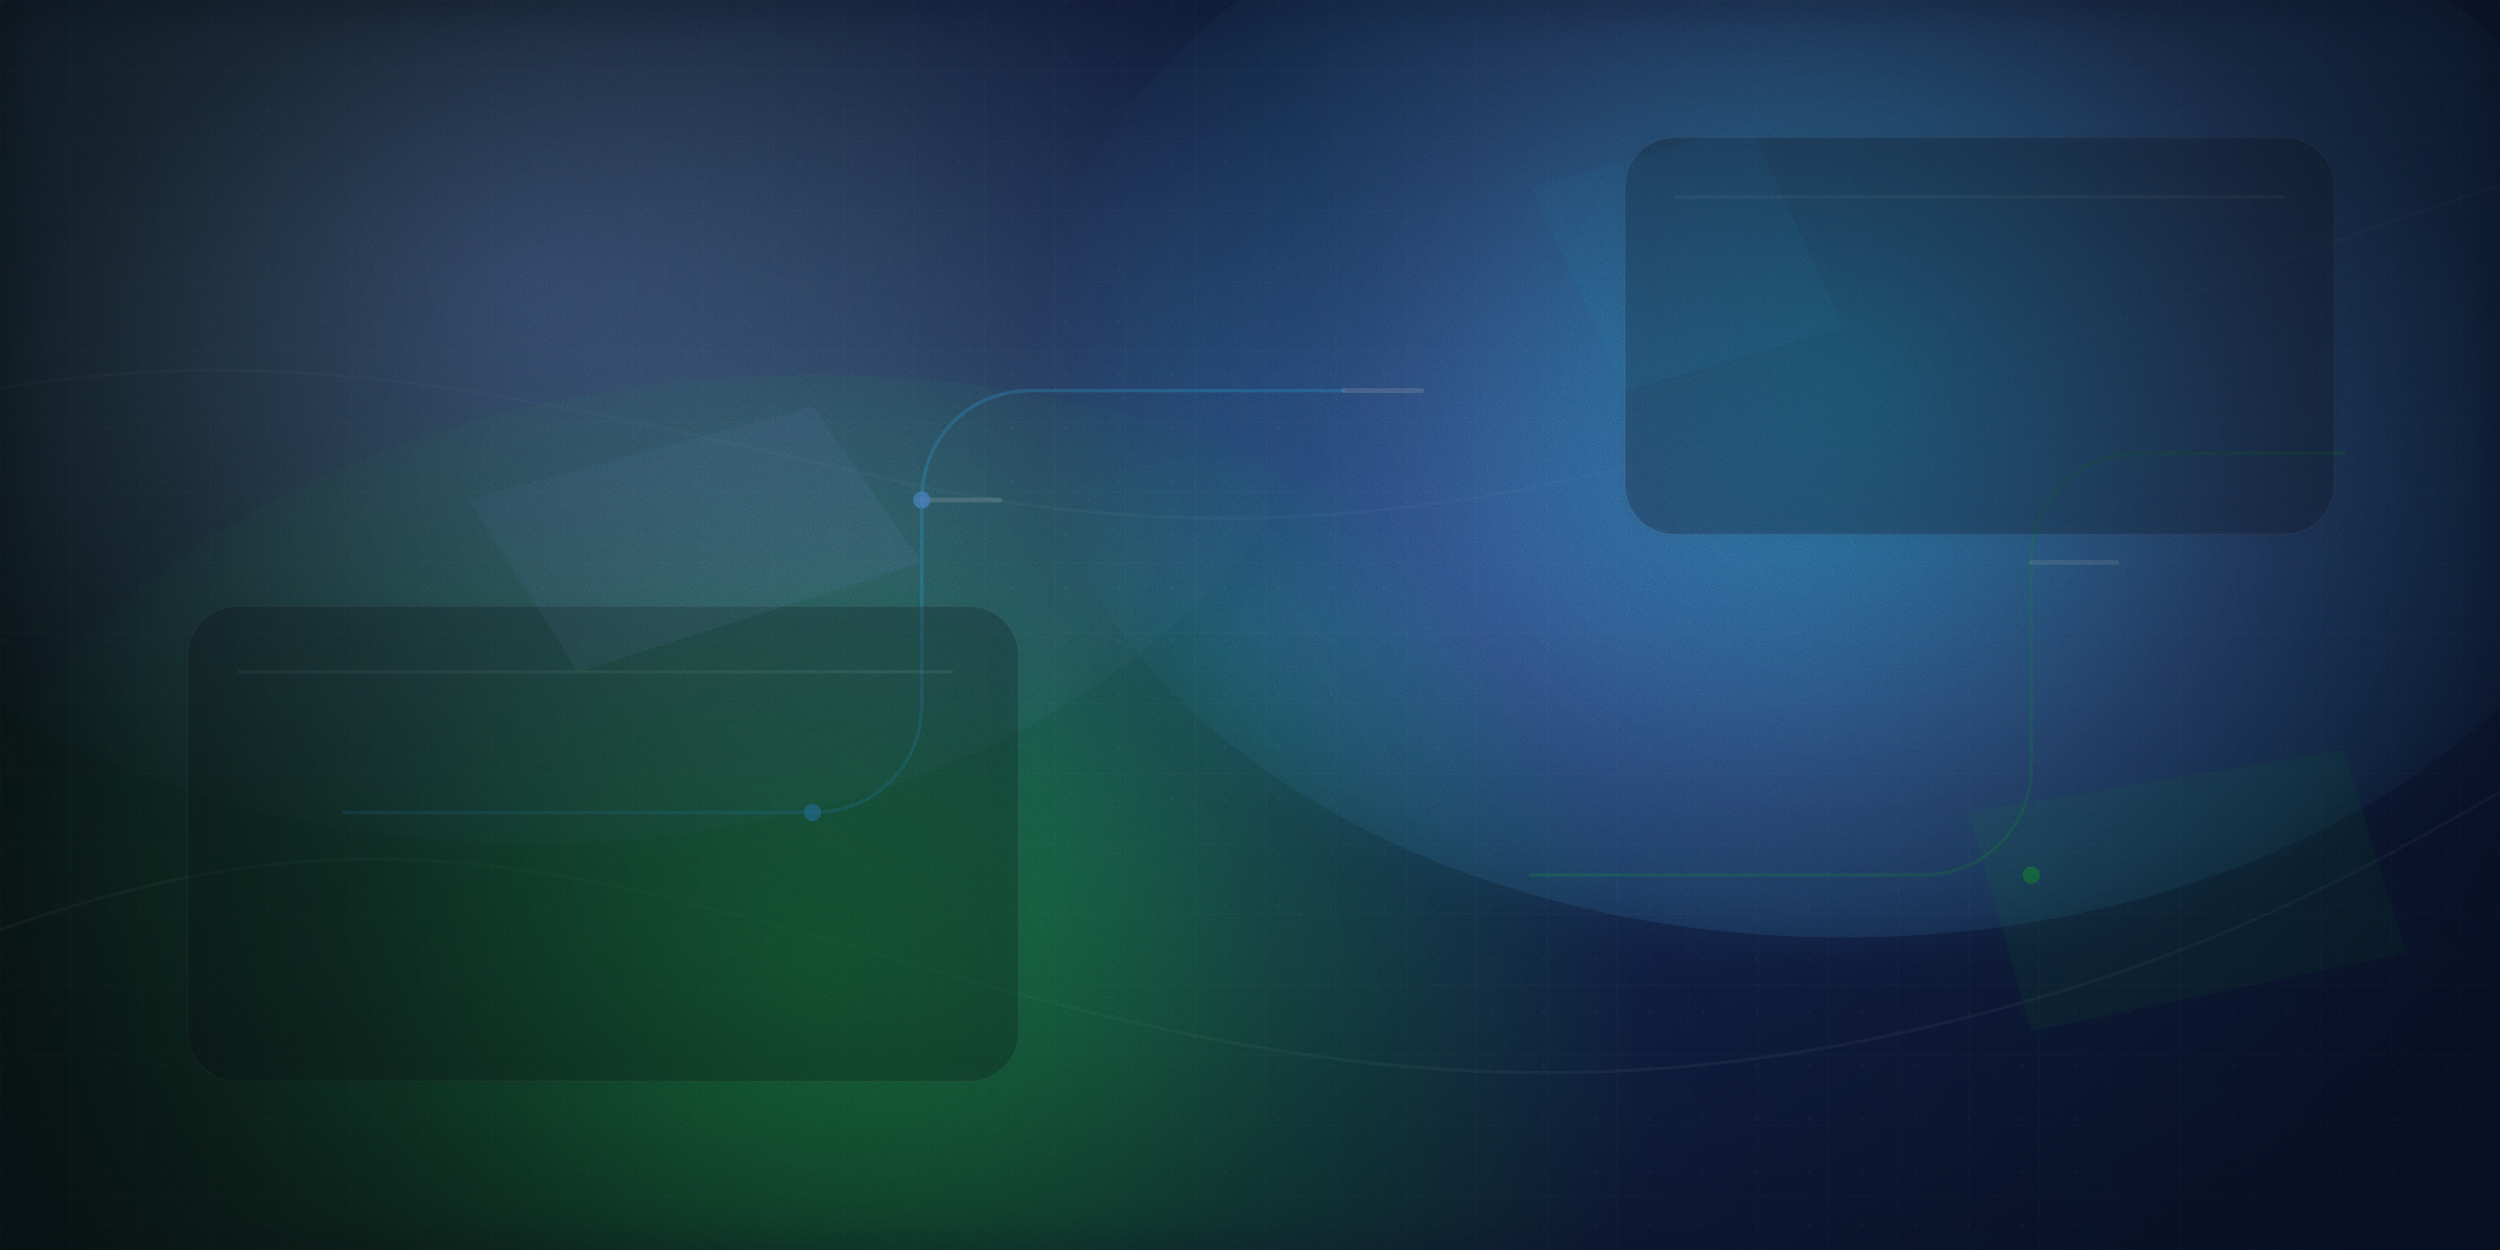
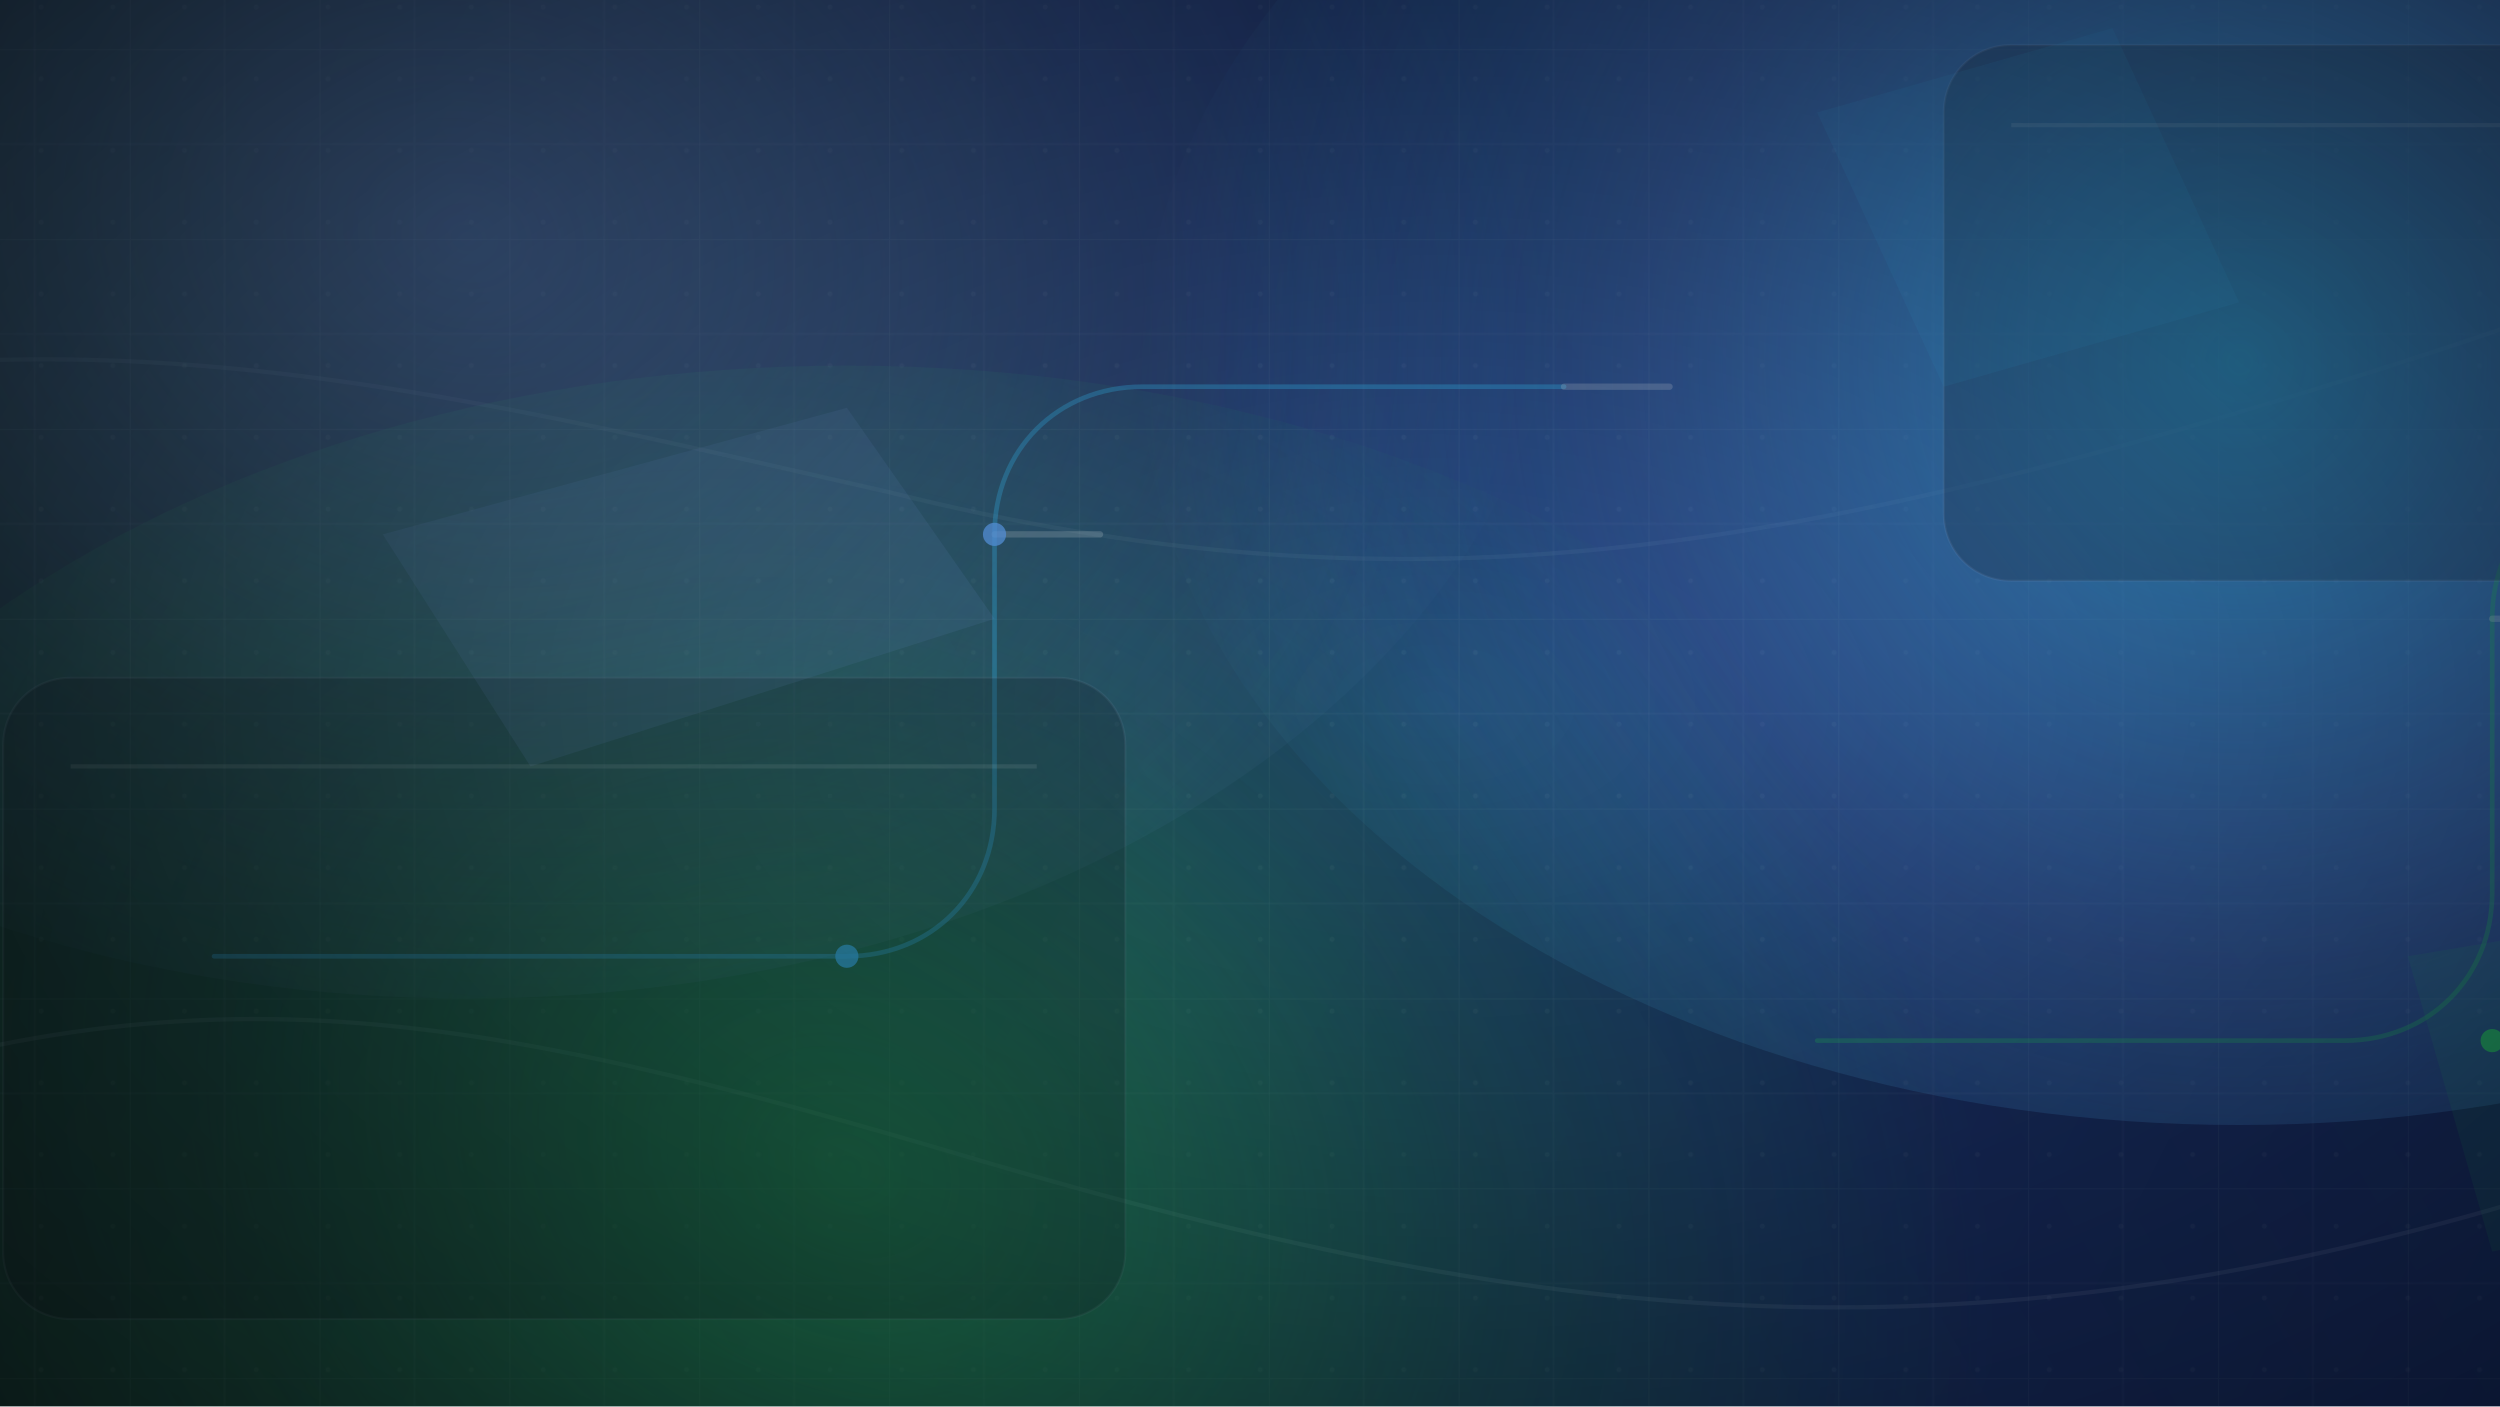
- <svg xmlns="http://www.w3.org/2000/svg" width="1600" height="800" viewBox="0 0 1600 800" fill="none" role="img" aria-label="Abstract dark tech parallax background">
+ <svg xmlns="http://www.w3.org/2000/svg" width="100%" height="100%" fill="none" aria-label="Abstract dark tech parallax background" preserveAspectRatio="xMidYMid slice" viewBox="0 0 1600 900">
  <defs>
-     <linearGradient id="bg" x1="0" y1="0" x2="1600" y2="800" gradientUnits="userSpaceOnUse">
-       <stop offset="0" stop-color="#0F172A" />
-       <stop offset="0.45" stop-color="#1E293B" />
-       <stop offset="1" stop-color="#0B1220" />
+     <radialGradient id="e" cx="0" cy="0" r="1" gradientTransform="rotate(110 505.975 533.122) scale(520)" gradientUnits="userSpaceOnUse">
+       <stop stop-color="#38bdf8" stop-opacity=".95" />
+       <stop offset=".55" stop-color="#60a5fa" stop-opacity=".35" />
+       <stop offset="1" stop-color="#38bdf8" stop-opacity="0" />
+     </radialGradient>
+     <radialGradient id="f" cx="0" cy="0" r="1" gradientTransform="rotate(25 -1138.32 1482.784) scale(560 460)" gradientUnits="userSpaceOnUse">
+       <stop stop-color="#22c55e" stop-opacity=".75" />
+       <stop offset=".55" stop-color="#22c55e" stop-opacity=".25" />
+       <stop offset="1" stop-color="#22c55e" stop-opacity="0" />
+     </radialGradient>
+     <radialGradient id="g" cx="0" cy="0" r="1" gradientTransform="rotate(15 -513.618 1381.278) scale(520 420)" gradientUnits="userSpaceOnUse">
+       <stop stop-color="#82b1ff" stop-opacity=".6" />
+       <stop offset=".6" stop-color="#90caf9" stop-opacity=".2" />
+       <stop offset="1" stop-color="#82b1ff" stop-opacity="0" />
+     </radialGradient>
+     <radialGradient id="h" cx="0" cy="0" r="1" gradientTransform="matrix(900 0 0 520 800 400)" gradientUnits="userSpaceOnUse">
+       <stop offset="0" stop-opacity="0" />
+       <stop offset="1" stop-opacity=".55" />
+     </radialGradient>
+     <linearGradient id="a" x1="0" x2="1600" y1="0" y2="800" gradientUnits="userSpaceOnUse">
+       <stop offset="0" stop-color="#0f172a" />
+       <stop offset=".45" stop-color="#1e293b" />
+       <stop offset="1" stop-color="#0b1220" />
    </linearGradient>
-     <linearGradient id="heroSweep" x1="1600" y1="0" x2="200" y2="800" gradientUnits="userSpaceOnUse">
-       <stop offset="0" stop-color="#1E3A8A" stop-opacity="0.55" />
-       <stop offset="0.55" stop-color="#1D4ED8" stop-opacity="0.35" />
-       <stop offset="1" stop-color="#166534" stop-opacity="0.25" />
+     <linearGradient id="b" x1="1600" x2="200" y1="0" y2="800" gradientUnits="userSpaceOnUse">
+       <stop offset="0" stop-color="#1e3a8a" stop-opacity=".55" />
+       <stop offset=".55" stop-color="#1d4ed8" stop-opacity=".35" />
+       <stop offset="1" stop-color="#166534" stop-opacity=".25" />
    </linearGradient>
-     <radialGradient id="glowBlue" cx="0" cy="0" r="1" gradientUnits="userSpaceOnUse" gradientTransform="translate(1180 240) rotate(110) scale(520 520)">
-       <stop stop-color="#38BDF8" stop-opacity="0.95" />
-       <stop offset="0.55" stop-color="#60A5FA" stop-opacity="0.35" />
-       <stop offset="1" stop-color="#38BDF8" stop-opacity="0" />
-     </radialGradient>
-     <radialGradient id="glowGreen" cx="0" cy="0" r="1" gradientUnits="userSpaceOnUse" gradientTransform="translate(520 620) rotate(25) scale(560 460)">
-       <stop stop-color="#22C55E" stop-opacity="0.75" />
-       <stop offset="0.55" stop-color="#22C55E" stop-opacity="0.25" />
-       <stop offset="1" stop-color="#22C55E" stop-opacity="0" />
-     </radialGradient>
-     <radialGradient id="glowViolet" cx="0" cy="0" r="1" gradientUnits="userSpaceOnUse" gradientTransform="translate(340 180) rotate(15) scale(520 420)">
-       <stop stop-color="#82B1FF" stop-opacity="0.60" />
-       <stop offset="0.6" stop-color="#90CAF9" stop-opacity="0.20" />
-       <stop offset="1" stop-color="#82B1FF" stop-opacity="0" />
-     </radialGradient>
-     <pattern id="grid" width="90" height="90" patternUnits="userSpaceOnUse">
-       <path d="M90 0H0V90" fill="none" stroke="#94A3B8" stroke-opacity="0.08" stroke-width="1" />
-       <path d="M0 45H90M45 0V90" fill="none" stroke="#CBD5F5" stroke-opacity="0.04" stroke-width="1" />
+     <pattern id="c" width="90" height="90" patternUnits="userSpaceOnUse">
+       <path stroke="#94a3b8" stroke-opacity=".08" d="M90 0H0v90" />
+       <path stroke="#cbd5f5" stroke-opacity=".04" d="M0 45h90M45 0v90" />
    </pattern>
-     <pattern id="dots" width="34" height="34" patternUnits="userSpaceOnUse">
-       <circle cx="2" cy="2" r="1.2" fill="#F8FAFC" opacity="0.08" />
+     <pattern id="d" width="34" height="34" patternUnits="userSpaceOnUse">
+       <circle cx="2" cy="2" r="1.2" fill="#f8fafc" opacity=".08" />
    </pattern>
-     <radialGradient id="vignette" cx="0" cy="0" r="1" gradientUnits="userSpaceOnUse" gradientTransform="translate(800 400) scale(900 520)">
-       <stop offset="0" stop-color="#000000" stop-opacity="0" />
-       <stop offset="1" stop-color="#000000" stop-opacity="0.55" />
-     </radialGradient>
-     <filter id="blur40" x="-50%" y="-50%" width="200%" height="200%" color-interpolation-filters="sRGB">
-       <feGaussianBlur stdDeviation="40" />
-     </filter>
-     <filter id="glow" x="-60%" y="-60%" width="220%" height="220%" color-interpolation-filters="sRGB">
-       <feGaussianBlur stdDeviation="18" result="b" />
-       <feColorMatrix in="b" type="matrix" values="1 0 0 0 0                 0 1 0 0 0                 0 0 1 0 0                 0 0 0 0.85 0" result="g" />
-       <feMerge>
-         <feMergeNode in="g" />
-         <feMergeNode in="SourceGraphic" />
-       </feMerge>
-     </filter>
-     <filter id="glass" x="-30%" y="-30%" width="160%" height="160%" color-interpolation-filters="sRGB">
-       <feGaussianBlur stdDeviation="6" result="bg" />
-       <feColorMatrix in="bg" type="matrix" values="1 0 0 0 0                 0 1 0 0 0                 0 0 1 0 0                 0 0 0 0.35 0" result="m" />
-       <feMerge>
-         <feMergeNode in="m" />
-         <feMergeNode in="SourceGraphic" />
-       </feMerge>
-     </filter>
-     <filter id="grain" x="-20%" y="-20%" width="140%" height="140%">
-       <feTurbulence type="fractalNoise" baseFrequency="0.9" numOctaves="2" stitchTiles="stitch" result="n" />
-       <feColorMatrix type="matrix" in="n" values="0 0 0 0 0                 0 0 0 0 0                 0 0 0 0 0                 0 0 0 0.18 0" result="a" />
-       <feBlend in="SourceGraphic" in2="a" mode="overlay" />
-     </filter>
  </defs>
-   <rect width="1600" height="800" fill="url(#bg)" />
-   <rect width="1600" height="800" fill="url(#heroSweep)" opacity="0.85" />
-   <g id="parallax-back">
-     <rect width="1600" height="800" fill="url(#grid)" />
-     <rect width="1600" height="800" fill="url(#dots)" opacity="0.55" />
-     <path d="M-40 610C190 520 320 540 560 610C820 688 1020 720 1300 640C1460 594 1560 530 1680 460" stroke="#CBD5F5" stroke-opacity="0.10" stroke-width="2" />
-     <path d="M-60 260C160 210 320 250 540 300C780 360 960 330 1220 250C1400 195 1540 130 1700 90" stroke="#94A3B8" stroke-opacity="0.10" stroke-width="2" />
+   <path fill="url(#a)" d="M0 0h1600v800H0z" transform="translate(-160 -90) scale(1.35)" />
+   <path fill="url(#b)" d="M0 0h1600v800H0z" opacity=".85" transform="translate(-160 -90) scale(1.35)" />
+   <path fill="url(#c)" d="M0 0h1600v800H0z" transform="translate(-160 -90) scale(1.35)" />
+   <path fill="url(#d)" d="M0 0h1600v800H0z" opacity=".55" transform="translate(-160 -90) scale(1.35)" />
+   <path stroke="#cbd5f5" stroke-opacity=".1" stroke-width="2.7" d="M-214 733.5c310.5-121.5 486-94.5 810 0C947 838.8 1217 882 1595 774c216-62.1 351-148.5 513-243" />
+   <path stroke="#94a3b8" stroke-opacity=".1" stroke-width="2.7" d="M-241 261c297-67.5 513-13.5 810 54 324 81 567 40.5 918-67.5 243-74.25 432-162 648-216" />
+   <g transform="translate(-160 -90) scale(1.35)">
+     <ellipse cx="1180" cy="240" fill="url(#e)" opacity=".85" rx="520" ry="360" />
+     <ellipse cx="520" cy="620" fill="url(#f)" opacity=".75" rx="560" ry="380" />
+     <ellipse cx="340" cy="180" fill="url(#g)" opacity=".7" rx="520" ry="360" />
+     <path stroke="#38bdf8" stroke-linecap="round" stroke-opacity=".35" stroke-width="2.2" d="M220 520h300c40 0 70-30 70-70V320c0-40 30-70 70-70h200" />
+     <path stroke="#22c55e" stroke-linecap="round" stroke-opacity=".28" stroke-width="2.2" d="M980 560h250c40 0 70-30 70-70V360c0-40 30-70 70-70h130" />
+     <path stroke="#f8fafc" stroke-linecap="round" stroke-opacity=".2" stroke-width="3" d="M860 250h50m-320 70h50m660 40h55" />
+     <circle cx="520" cy="520" r="5.5" fill="#38bdf8" opacity=".75" />
+     <circle cx="590" cy="320" r="5.5" fill="#60a5fa" opacity=".75" />
+     <circle cx="1300" cy="560" r="5.5" fill="#22c55e" opacity=".7" />
  </g>
-   <g id="parallax-mid" filter="url(#glow)">
-     <ellipse cx="1180" cy="240" rx="520" ry="360" fill="url(#glowBlue)" opacity="0.85" />
-     <ellipse cx="520" cy="620" rx="560" ry="380" fill="url(#glowGreen)" opacity="0.75" />
-     <ellipse cx="340" cy="180" rx="520" ry="360" fill="url(#glowViolet)" opacity="0.70" />
-     <path d="M220 520H520C560 520 590 490 590 450V320C590 280 620 250 660 250H860" stroke="#38BDF8" stroke-opacity="0.35" stroke-width="2.2" stroke-linecap="round" />
-     <path d="M980 560H1230C1270 560 1300 530 1300 490V360C1300 320 1330 290 1370 290H1500" stroke="#22C55E" stroke-opacity="0.28" stroke-width="2.2" stroke-linecap="round" />
-     <path d="M860 250L910 250M590 320L640 320M1300 360L1355 360" stroke="#F8FAFC" stroke-opacity="0.20" stroke-width="3" stroke-linecap="round" />
-     <circle cx="520" cy="520" r="5.5" fill="#38BDF8" opacity="0.75" />
-     <circle cx="590" cy="320" r="5.5" fill="#60A5FA" opacity="0.75" />
-     <circle cx="1300" cy="560" r="5.5" fill="#22C55E" opacity="0.70" />
+   <g stroke="#cbd5f5" opacity=".75">
+     <path fill="#1e293b" fill-opacity=".35" stroke-opacity=".12" stroke-width="1.35" d="M1244 72c0-24.3 18.9-43.2 43.2-43.2h526.5c24.3 0 43.2 18.9 43.2 43.2v256.5c0 24.3-18.9 43.2-43.2 43.2h-526.5c-24.3 0-43.2-18.9-43.2-43.2z" />
+     <path fill="#111827" fill-opacity=".3" stroke-opacity=".1" stroke-width="1.35" d="M2 477c0-24.3 18.9-43.2 43.2-43.2H677c24.3 0 43.2 18.9 43.2 43.2v324c0 24.3-18.9 43.2-43.2 43.2H45.2C20.9 844.2 2 825.3 2 801z" />
  </g>
-   <g id="parallax-front" filter="url(#glass)">
-     <g opacity="0.75">
-       <path d="M1040 120C1040 102 1054 88 1072 88H1462C1480 88 1494 102 1494 120V310C1494 328 1480 342 1462 342H1072C1054 342 1040 328 1040 310V120Z" fill="#1E293B" fill-opacity="0.35" stroke="#CBD5F5" stroke-opacity="0.12" />
-       <path d="M120 420C120 402 134 388 152 388H620C638 388 652 402 652 420V660C652 678 638 692 620 692H152C134 692 120 678 120 660V420Z" fill="#111827" fill-opacity="0.30" stroke="#CBD5F5" stroke-opacity="0.10" />
-     </g>
-     <path d="M980 120L1120 80L1180 210L1040 250Z" fill="#38BDF8" fill-opacity="0.10" />
-     <path d="M300 320L520 260L590 360L370 430Z" fill="#82B1FF" fill-opacity="0.10" />
-     <path d="M1260 520L1500 480L1540 610L1300 660Z" fill="#22C55E" fill-opacity="0.10" />
-     <path d="M152 430H610" stroke="#F8FAFC" stroke-opacity="0.10" stroke-width="2" />
-     <path d="M1072 126H1462" stroke="#F8FAFC" stroke-opacity="0.10" stroke-width="2" />
-   </g>
-   <rect width="1600" height="800" fill="url(#vignette)" />
-   <g filter="url(#grain)">
-     <rect width="1600" height="800" fill="transparent" />
-   </g>
+   <path fill="#38bdf8" fill-opacity=".1" d="m1163 72 189-54 81 175.5-189 54Z" />
+   <path fill="#82b1ff" fill-opacity=".1" d="m245 342 297-81 94.5 135-297 94.5Z" />
+   <path fill="#22c55e" fill-opacity=".1" d="m1541 612 324-54 54 175.5-324 67.5Z" />
+   <path stroke="#f8fafc" stroke-opacity=".1" stroke-width="2.7" d="M45.2 490.5h618.3M1287.2 80.1h526.5" />
+   <path fill="url(#h)" d="M0 0h1600v800H0z" transform="translate(-160 -90) scale(1.35)" />
+   <path fill="transparent" d="M-160-90h2160V990H-160z" />
</svg>
